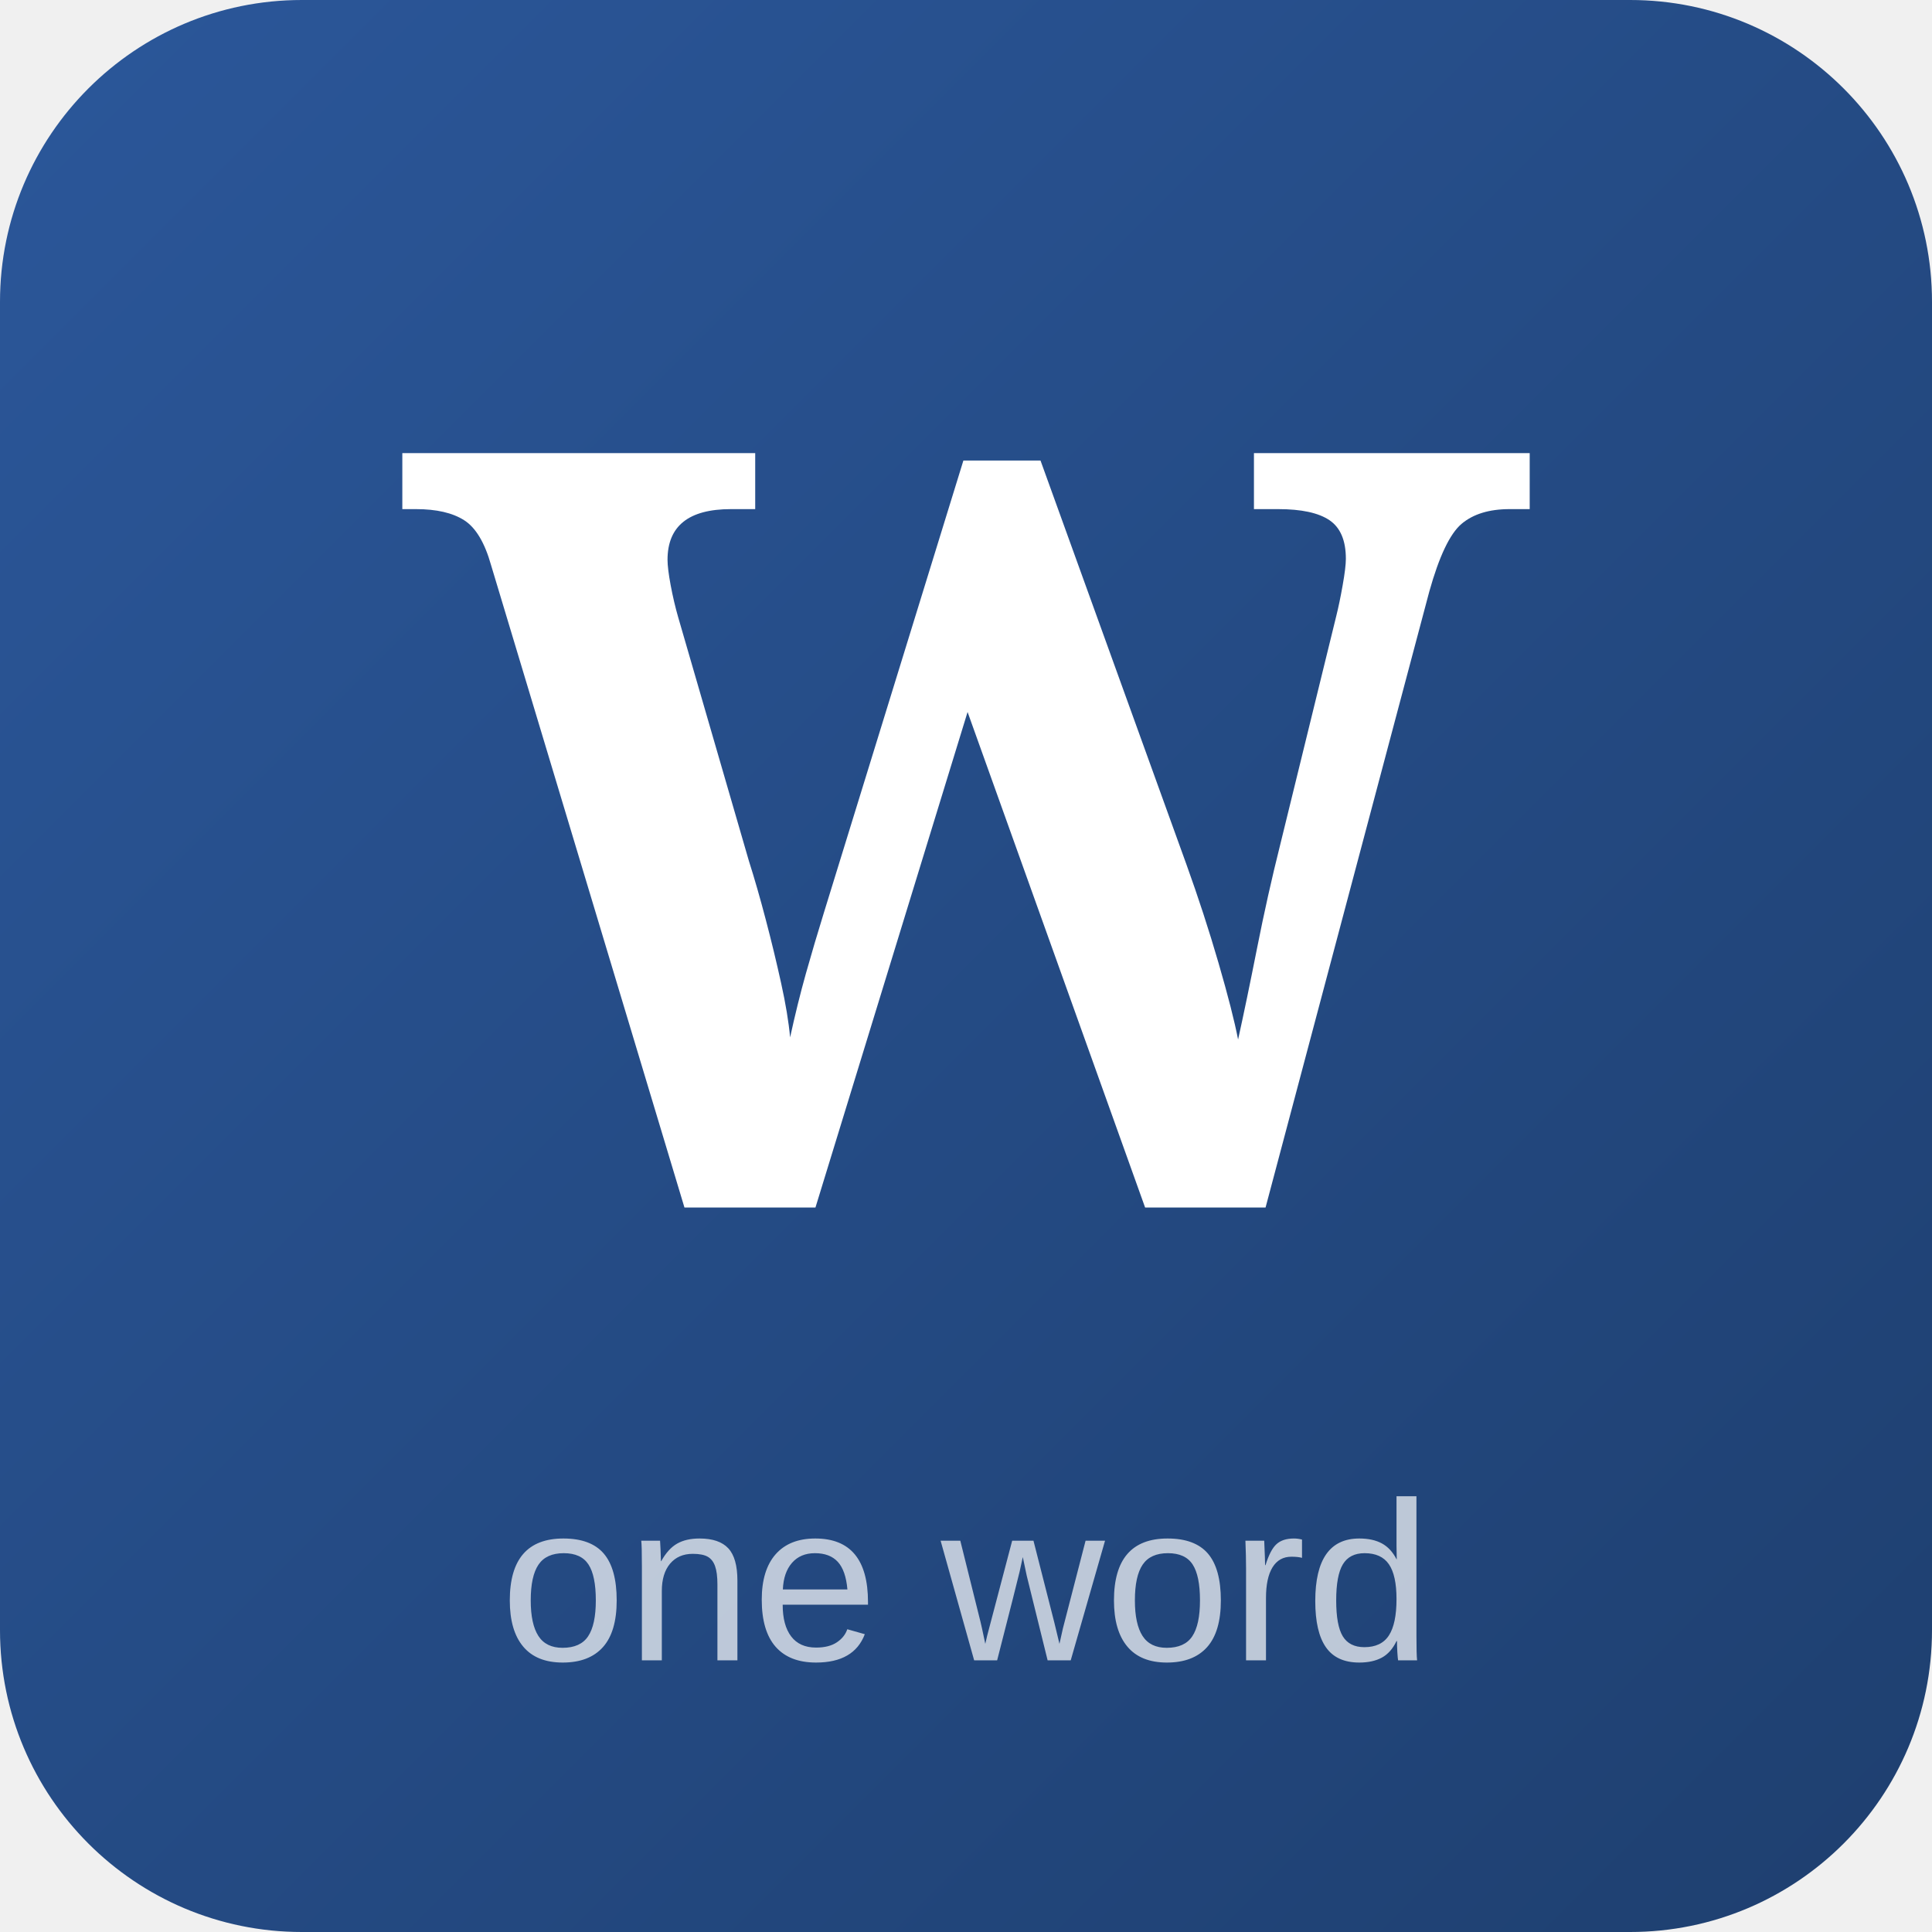
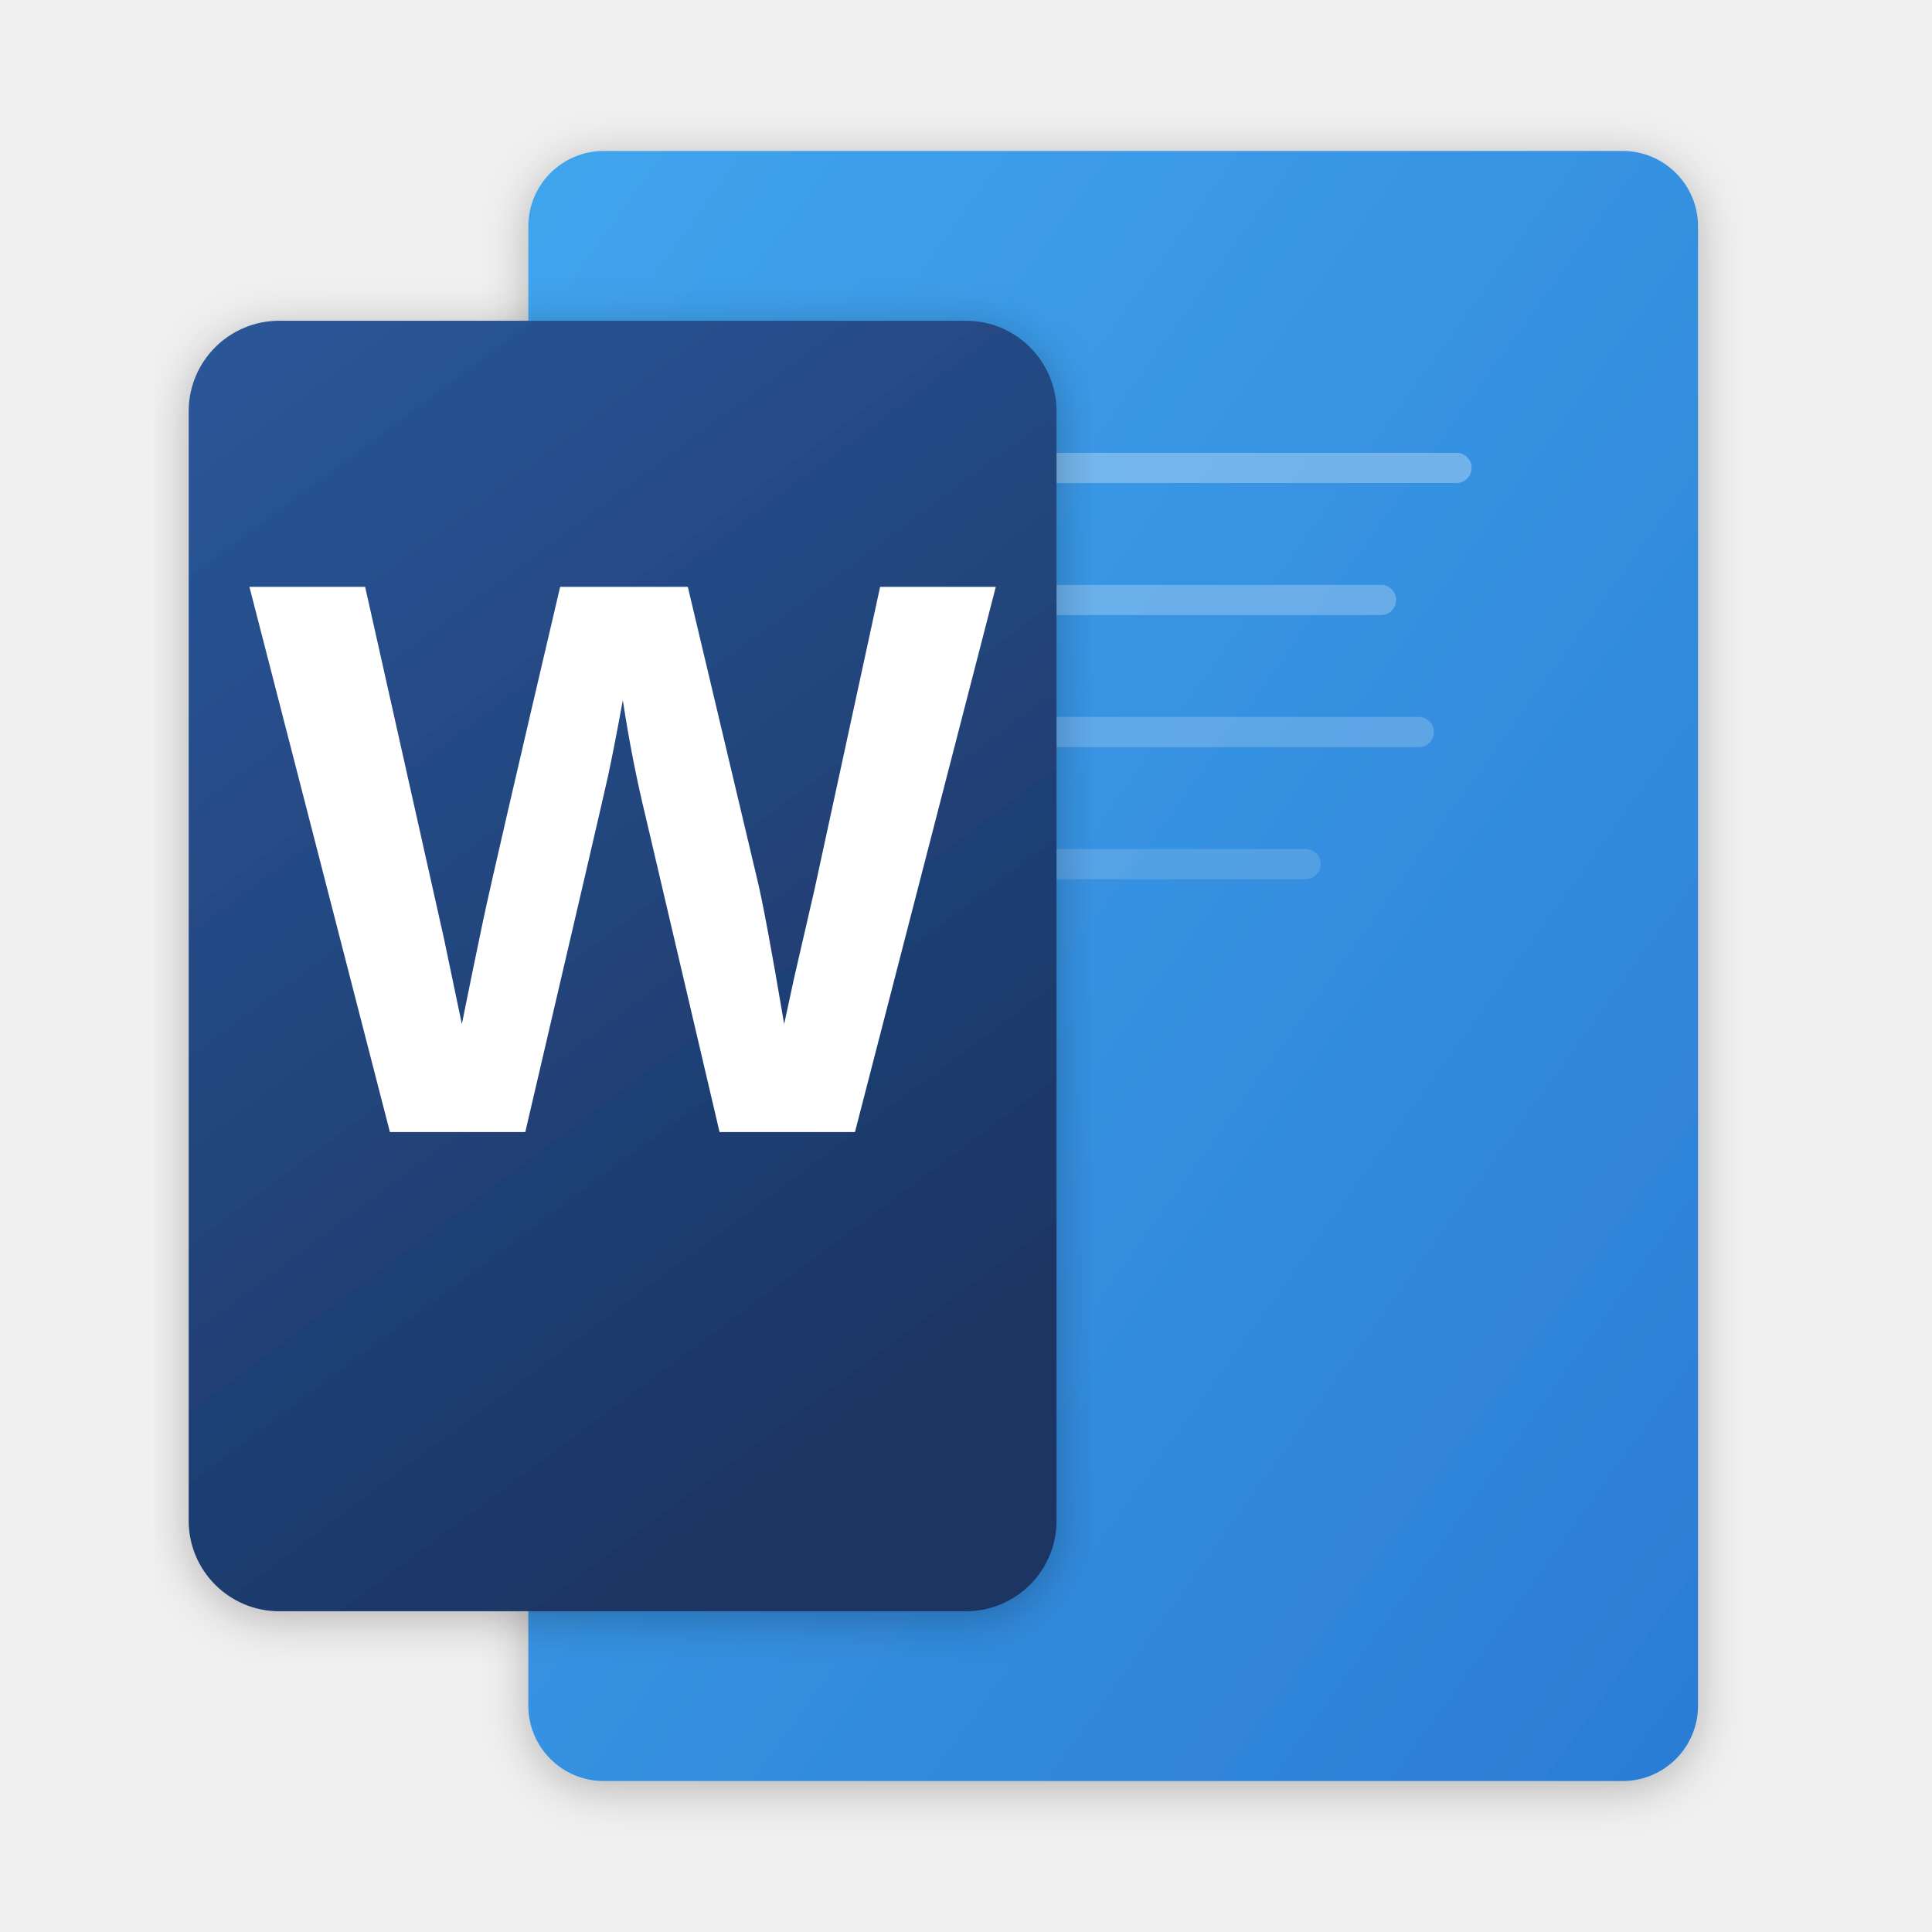
- <svg xmlns="http://www.w3.org/2000/svg" viewBox="0 0 512 512">
+ <svg xmlns="http://www.w3.org/2000/svg" viewBox="0 0 1024 1024">
  <defs>
-     <linearGradient id="bg" x1="0%" y1="0%" x2="100%" y2="100%">
-       <stop offset="0%" style="stop-color:#2b579a" />
-       <stop offset="100%" style="stop-color:#1e3f6f" />
+     <linearGradient id="docGrad" x1="0" y1="0" x2="1" y2="1">
+       <stop offset="0%" stop-color="#41a5ee" />
+       <stop offset="100%" stop-color="#2b7cd3" />
    </linearGradient>
+     <linearGradient id="panelGrad" x1="0" y1="0" x2="0.5" y2="1">
+       <stop offset="0%" stop-color="#2b579a" />
+       <stop offset="100%" stop-color="#1a3563" />
+     </linearGradient>
+     <filter id="shadow" x="-4%" y="-4%" width="108%" height="108%">
+       <feDropShadow dx="0" dy="4" stdDeviation="12" flood-color="#000" flood-opacity="0.25" />
+     </filter>
  </defs>
-   <rect width="512" height="512" rx="80" fill="url(#bg)" />
-   <text x="256" y="320" font-family="Georgia, serif" font-size="280" font-weight="bold" fill="white" text-anchor="middle">W</text>
-   <text x="256" y="440" font-family="Arial, sans-serif" font-size="60" fill="rgba(255,255,255,0.7)" text-anchor="middle">one word</text>
+   <rect x="280" y="80" width="620" height="864" rx="40" fill="url(#docGrad)" filter="url(#shadow)" />
+   <rect x="420" y="240" width="360" height="16" rx="8" fill="#fff" opacity="0.3" />
+   <rect x="420" y="310" width="320" height="16" rx="8" fill="#fff" opacity="0.25" />
+   <rect x="420" y="380" width="340" height="16" rx="8" fill="#fff" opacity="0.2" />
+   <rect x="420" y="450" width="280" height="16" rx="8" fill="#fff" opacity="0.15" />
+   <rect x="100" y="170" width="460" height="684" rx="48" fill="url(#panelGrad)" filter="url(#shadow)" />
+   <text x="330" y="600" font-family="Segoe UI, Helvetica Neue, Arial, sans-serif" font-weight="700" font-size="420" fill="#ffffff" text-anchor="middle" letter-spacing="-10">W</text>
</svg>
